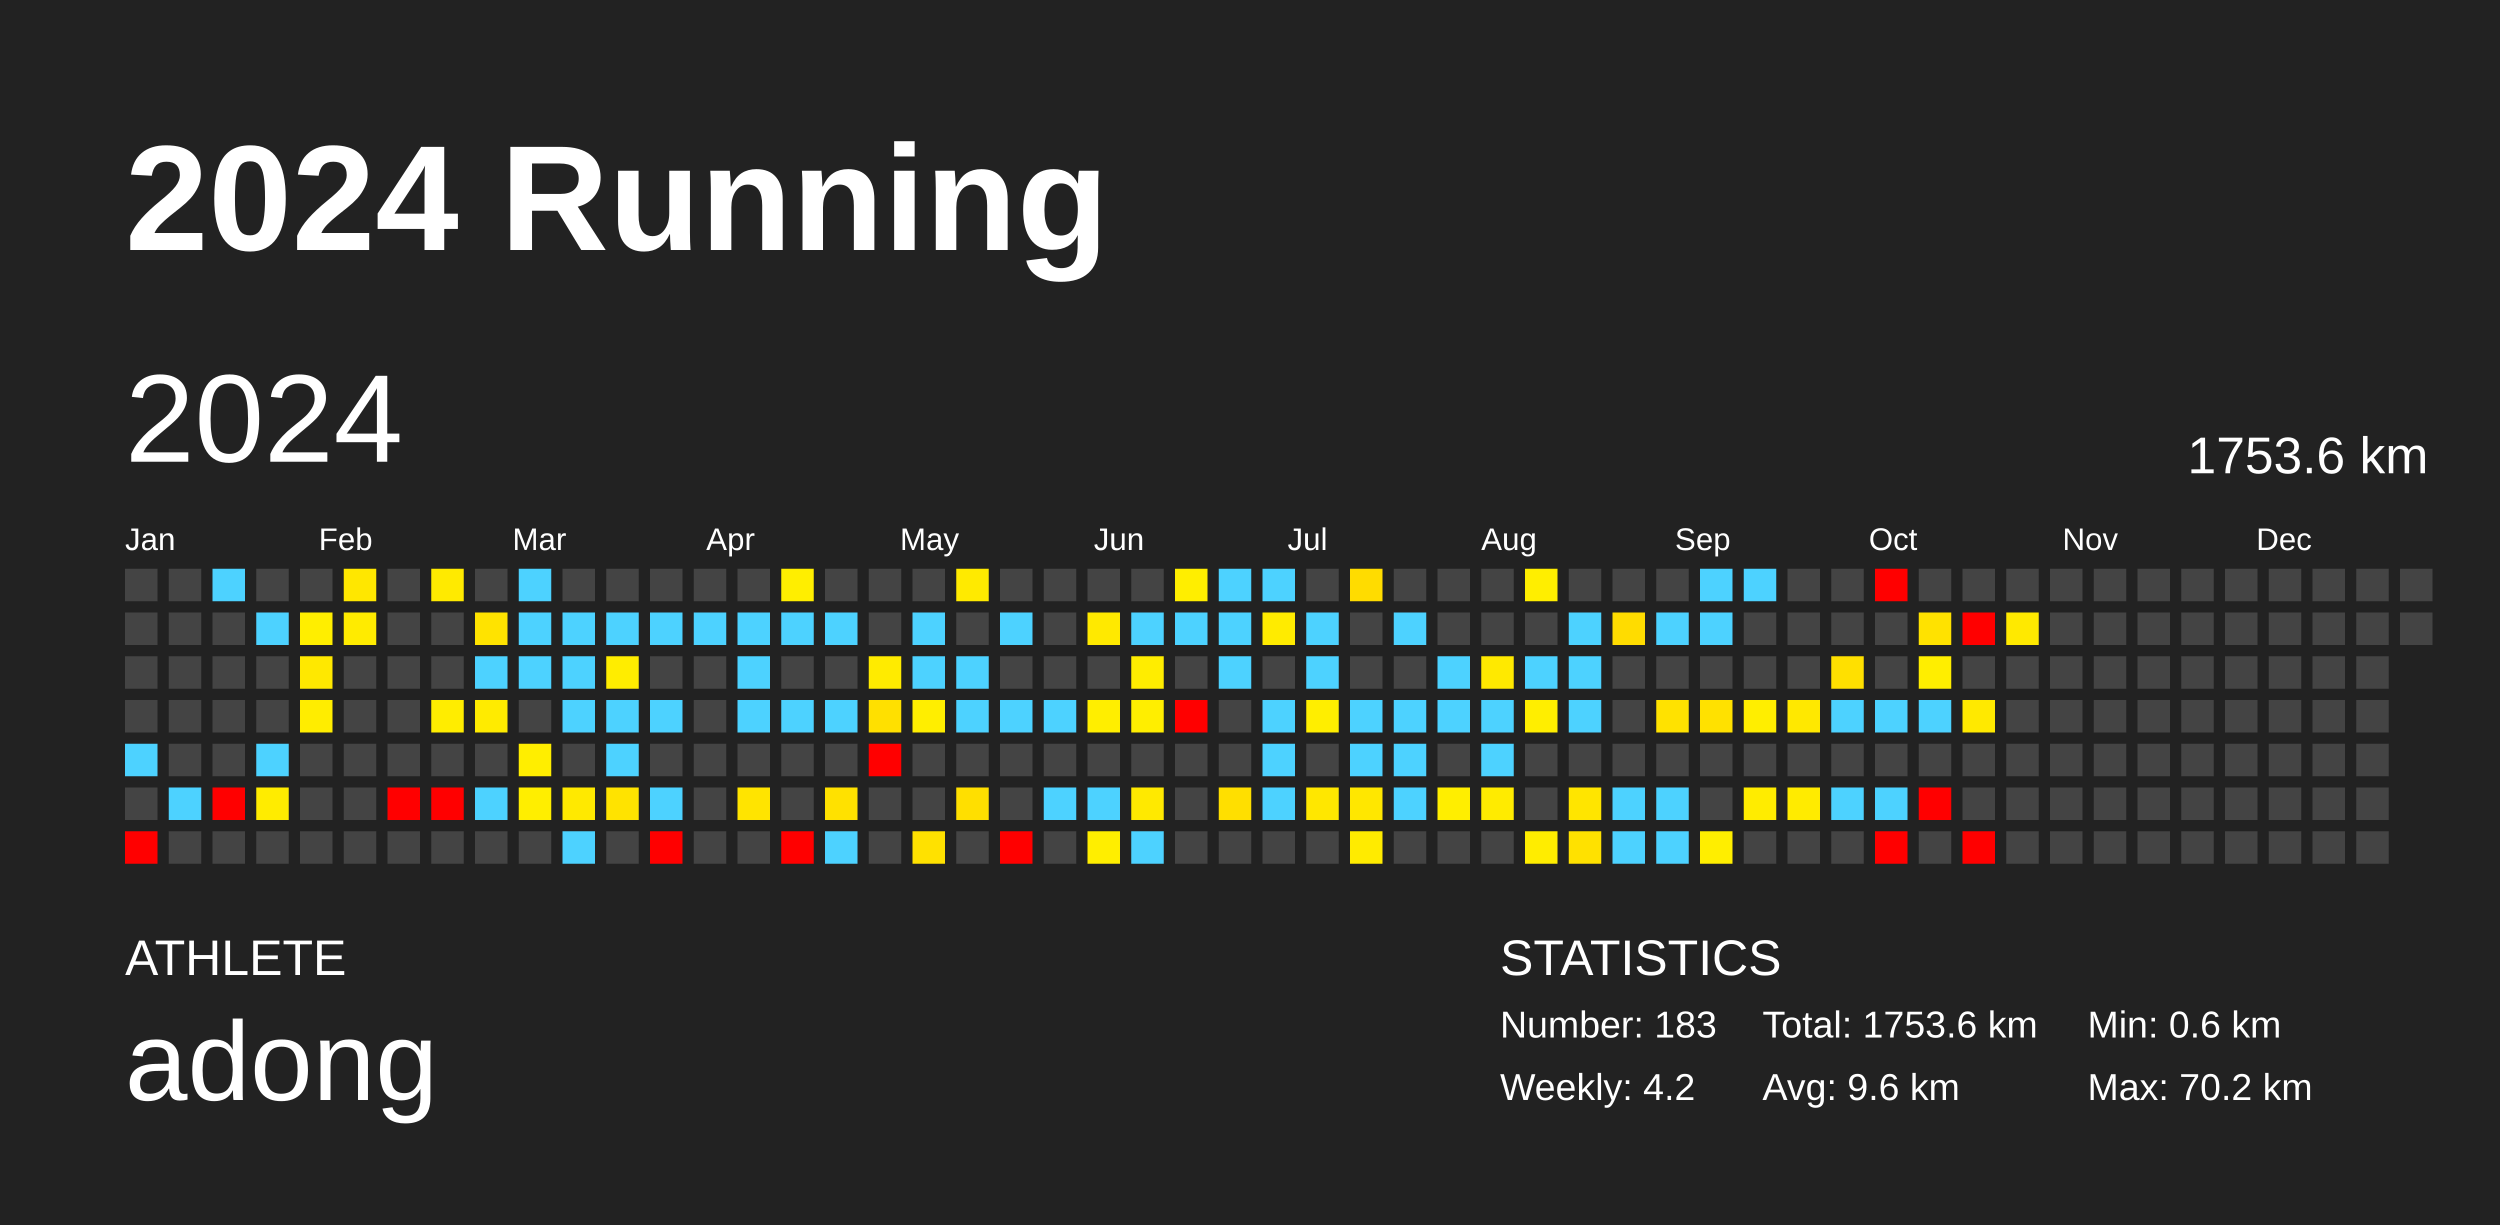
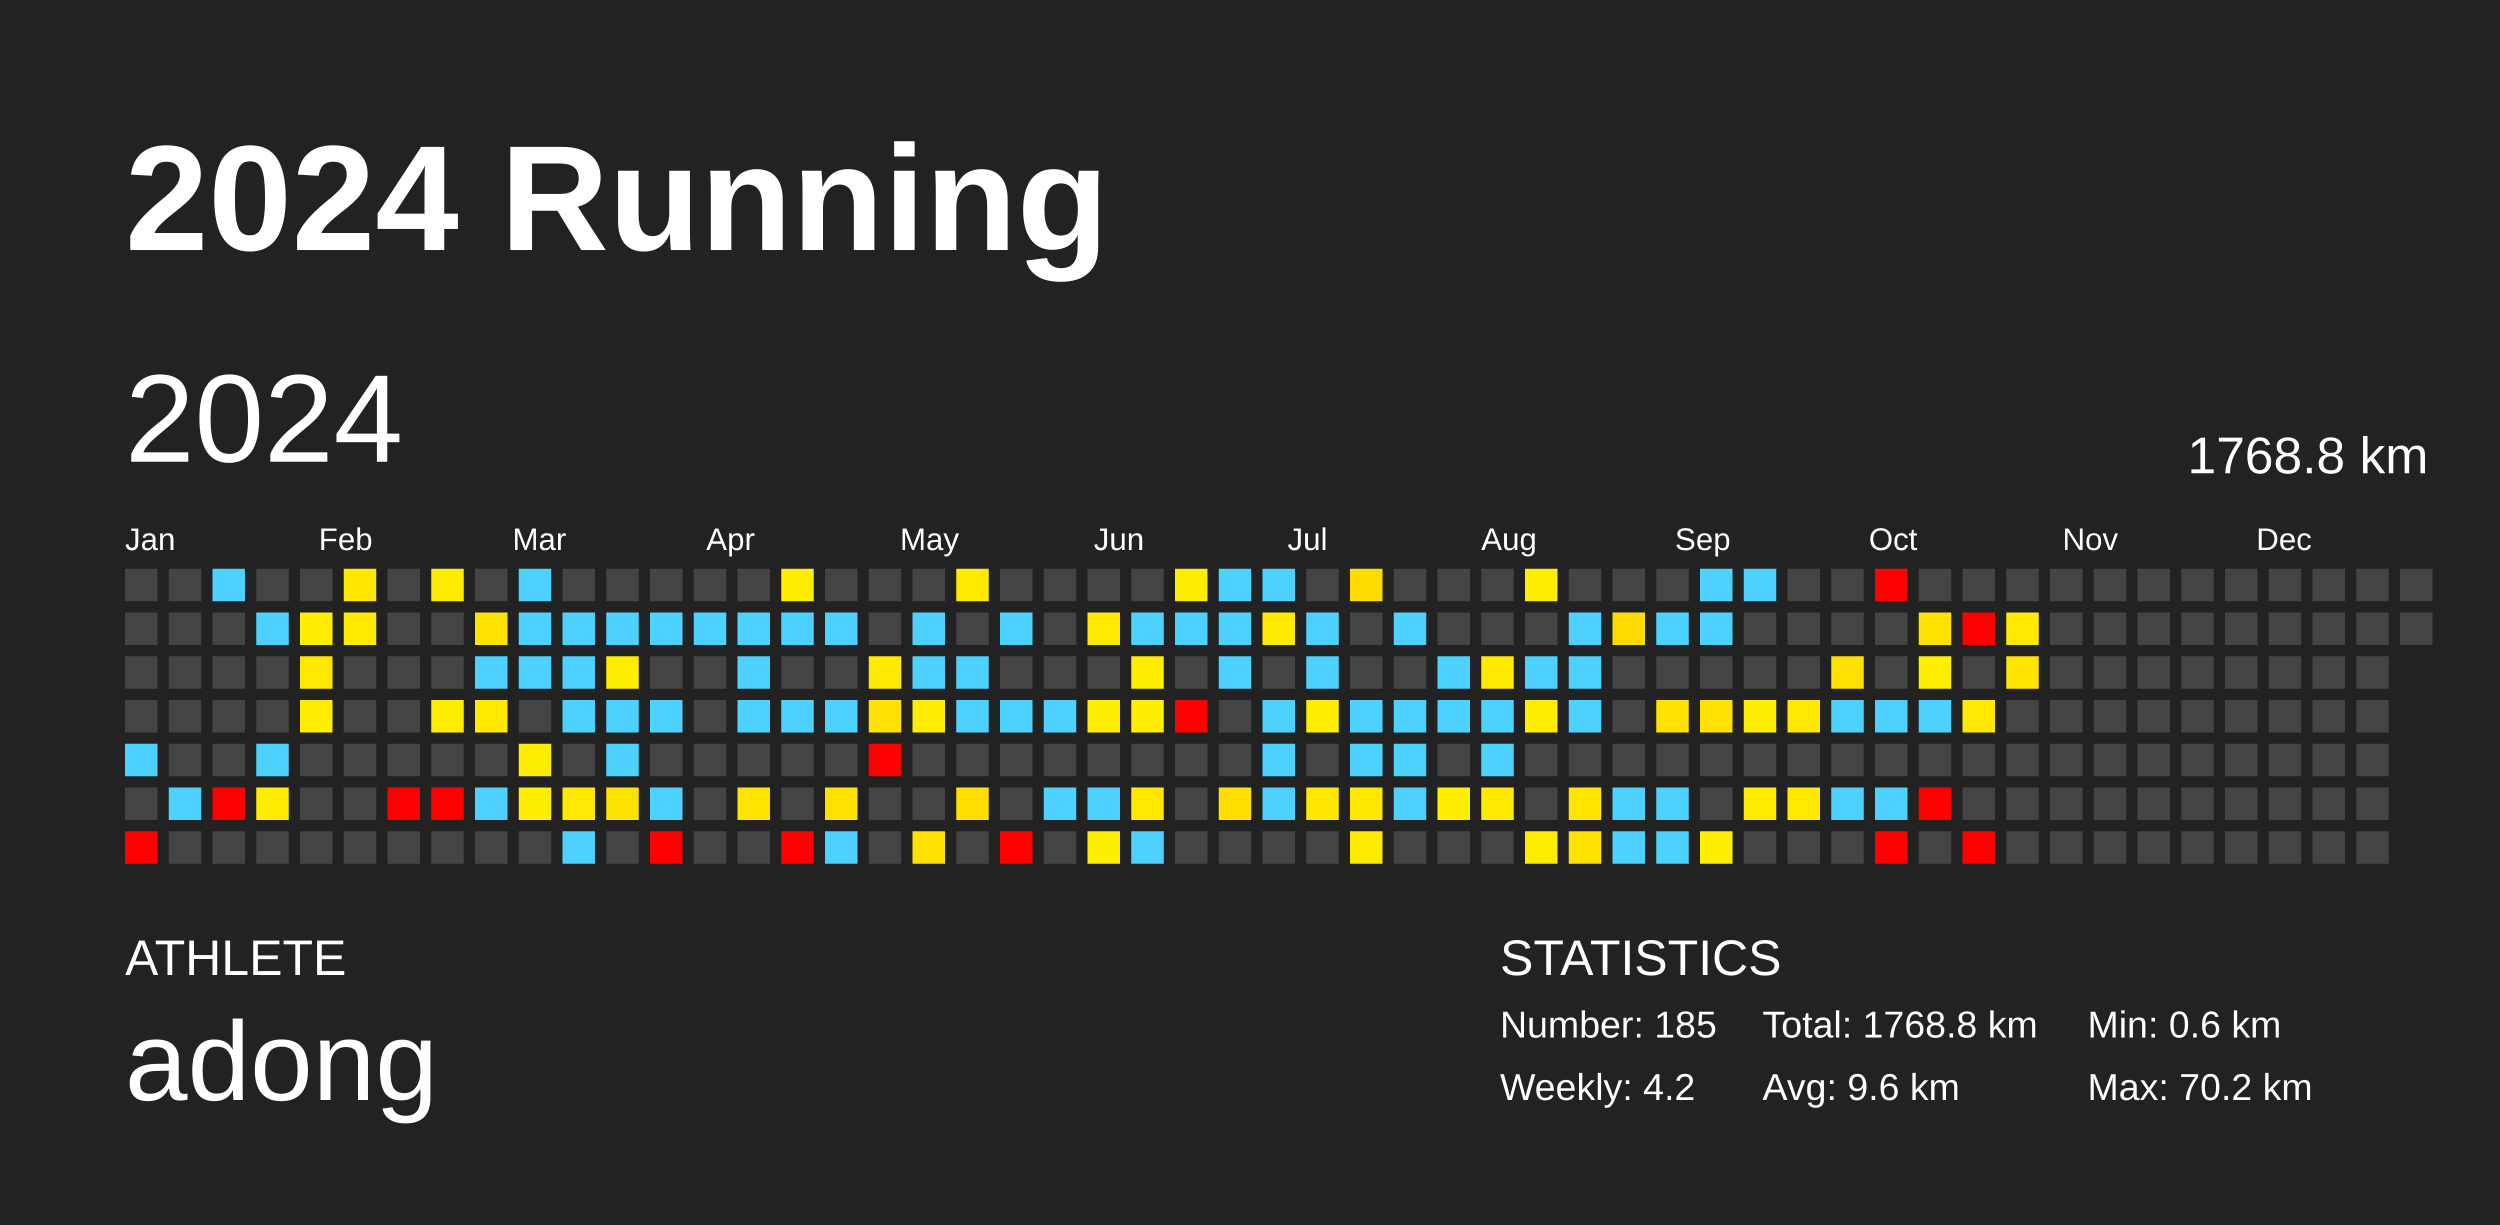
<svg xmlns="http://www.w3.org/2000/svg" baseProfile="full" height="98mm" version="1.1" viewBox="0,0,200,98" width="200mm">
  <defs />
  <rect fill="#222222" height="98" width="200" x="0" y="0" />
  <text fill="#FFFFFF" style="font-size:12px; font-family:Arial; font-weight:bold;" x="10" y="20">2024 Running</text>
  <text fill="#FFFFFF" style="font-size:4px; font-family:Arial" x="10" y="78">ATHLETE</text>
  <text fill="#FFFFFF" style="font-size:9px; font-family:Arial" x="10" y="88">adong</text>
  <text fill="#FFFFFF" style="font-size:4px; font-family:Arial" x="120" y="78">STATISTICS</text>
-   <text fill="#FFFFFF" style="font-size:3px; font-family:Arial" x="120" y="83">Number: 183</text>
+   <text fill="#FFFFFF" style="font-size:3px; font-family:Arial" x="120" y="83">Number: 185</text>
  <text fill="#FFFFFF" style="font-size:3px; font-family:Arial" x="120" y="88">Weekly: 4.2</text>
-   <text fill="#FFFFFF" style="font-size:3px; font-family:Arial" x="141" y="83">Total: 1753.6 km</text>
+   <text fill="#FFFFFF" style="font-size:3px; font-family:Arial" x="141" y="83">Total: 1768.8 km</text>
  <text fill="#FFFFFF" style="font-size:3px; font-family:Arial" x="141" y="88">Avg: 9.6 km</text>
  <text fill="#FFFFFF" style="font-size:3px; font-family:Arial" x="167" y="83">Min: 0.6 km</text>
  <text fill="#FFFFFF" style="font-size:3px; font-family:Arial" x="167" y="88">Max: 70.2 km</text>
  <text dominant-baseline="hanging" fill="#FFFFFF" style="font-size:10.0px; font-family:Arial;" x="10" y="30">2024</text>
-   <text dominant-baseline="hanging" fill="#FFFFFF" style="font-size:4.125px; font-family:Arial;" x="175" y="35">1753.6 km</text>
+   <text dominant-baseline="hanging" fill="#FFFFFF" style="font-size:4.125px; font-family:Arial;" x="175" y="35">1768.8 km</text>
  <text fill="#FFFFFF" style="font-size:2.5px; font-family:Arial" x="10.0" y="44">Jan</text>
  <text fill="#FFFFFF" style="font-size:2.5px; font-family:Arial" x="25.5" y="44">Feb</text>
  <text fill="#FFFFFF" style="font-size:2.5px; font-family:Arial" x="41.0" y="44">Mar</text>
  <text fill="#FFFFFF" style="font-size:2.5px; font-family:Arial" x="56.5" y="44">Apr</text>
  <text fill="#FFFFFF" style="font-size:2.5px; font-family:Arial" x="72.0" y="44">May</text>
  <text fill="#FFFFFF" style="font-size:2.5px; font-family:Arial" x="87.5" y="44">Jun</text>
  <text fill="#FFFFFF" style="font-size:2.5px; font-family:Arial" x="103.0" y="44">Jul</text>
  <text fill="#FFFFFF" style="font-size:2.5px; font-family:Arial" x="118.5" y="44">Aug</text>
  <text fill="#FFFFFF" style="font-size:2.5px; font-family:Arial" x="134.0" y="44">Sep</text>
  <text fill="#FFFFFF" style="font-size:2.5px; font-family:Arial" x="149.5" y="44">Oct</text>
  <text fill="#FFFFFF" style="font-size:2.5px; font-family:Arial" x="165.0" y="44">Nov</text>
  <text fill="#FFFFFF" style="font-size:2.5px; font-family:Arial" x="180.5" y="44">Dec</text>
  <rect fill="#444444" height="2.6" width="2.6" x="10.0" y="45.5" />
  <rect fill="#444444" height="2.6" width="2.6" x="10.0" y="49.0" />
  <rect fill="#444444" height="2.6" width="2.6" x="10.0" y="52.5" />
  <rect fill="#444444" height="2.6" width="2.6" x="10.0" y="56.0" />
  <rect fill="#4dd2ff" height="2.6" width="2.6" x="10.0" y="59.5" />
  <rect fill="#444444" height="2.6" width="2.6" x="10.0" y="63.0" />
  <rect fill="red" height="2.6" width="2.6" x="10.0" y="66.5" />
  <rect fill="#444444" height="2.6" width="2.6" x="13.5" y="45.5" />
  <rect fill="#444444" height="2.6" width="2.6" x="13.5" y="49.0" />
  <rect fill="#444444" height="2.6" width="2.6" x="13.5" y="52.5" />
  <rect fill="#444444" height="2.6" width="2.6" x="13.5" y="56.0" />
  <rect fill="#444444" height="2.6" width="2.6" x="13.5" y="59.5" />
  <rect fill="#4dd2ff" height="2.6" width="2.6" x="13.5" y="63.0" />
  <rect fill="#444444" height="2.6" width="2.6" x="13.5" y="66.5" />
  <rect fill="#4dd2ff" height="2.6" width="2.6" x="17.0" y="45.5" />
  <rect fill="#444444" height="2.6" width="2.6" x="17.0" y="49.0" />
  <rect fill="#444444" height="2.6" width="2.6" x="17.0" y="52.5" />
  <rect fill="#444444" height="2.6" width="2.6" x="17.0" y="56.0" />
  <rect fill="#444444" height="2.6" width="2.6" x="17.0" y="59.5" />
  <rect fill="red" height="2.6" width="2.6" x="17.0" y="63.0" />
  <rect fill="#444444" height="2.6" width="2.6" x="17.0" y="66.5" />
  <rect fill="#444444" height="2.6" width="2.6" x="20.5" y="45.5" />
  <rect fill="#4dd2ff" height="2.6" width="2.6" x="20.5" y="49.0" />
  <rect fill="#444444" height="2.6" width="2.6" x="20.5" y="52.5" />
  <rect fill="#444444" height="2.6" width="2.6" x="20.5" y="56.0" />
  <rect fill="#4dd2ff" height="2.6" width="2.6" x="20.5" y="59.5" />
  <rect fill="#ffec00" height="2.6" width="2.6" x="20.5" y="63.0" />
  <rect fill="#444444" height="2.6" width="2.6" x="20.5" y="66.5" />
  <rect fill="#444444" height="2.6" width="2.6" x="24.0" y="45.5" />
  <rect fill="#ffee00" height="2.6" width="2.6" x="24.0" y="49.0" />
  <rect fill="#ffe800" height="2.6" width="2.6" x="24.0" y="52.5" />
  <rect fill="#ffed00" height="2.6" width="2.6" x="24.0" y="56.0" />
  <rect fill="#444444" height="2.6" width="2.6" x="24.0" y="59.5" />
  <rect fill="#444444" height="2.6" width="2.6" x="24.0" y="63.0" />
  <rect fill="#444444" height="2.6" width="2.6" x="24.0" y="66.5" />
  <rect fill="#ffe700" height="2.6" width="2.6" x="27.5" y="45.5" />
  <rect fill="#ffeb00" height="2.6" width="2.6" x="27.5" y="49.0" />
  <rect fill="#444444" height="2.6" width="2.6" x="27.5" y="52.5" />
  <rect fill="#444444" height="2.6" width="2.6" x="27.5" y="56.0" />
  <rect fill="#444444" height="2.6" width="2.6" x="27.5" y="59.5" />
  <rect fill="#444444" height="2.6" width="2.6" x="27.5" y="63.0" />
  <rect fill="#444444" height="2.6" width="2.6" x="27.5" y="66.5" />
  <rect fill="#444444" height="2.6" width="2.6" x="31.0" y="45.5" />
  <rect fill="#444444" height="2.6" width="2.6" x="31.0" y="49.0" />
  <rect fill="#444444" height="2.6" width="2.6" x="31.0" y="52.5" />
  <rect fill="#444444" height="2.6" width="2.6" x="31.0" y="56.0" />
  <rect fill="#444444" height="2.6" width="2.6" x="31.0" y="59.5" />
  <rect fill="red" height="2.6" width="2.6" x="31.0" y="63.0" />
  <rect fill="#444444" height="2.6" width="2.6" x="31.0" y="66.5" />
  <rect fill="#ffea00" height="2.6" width="2.6" x="34.5" y="45.5" />
  <rect fill="#444444" height="2.6" width="2.6" x="34.5" y="49.0" />
  <rect fill="#444444" height="2.6" width="2.6" x="34.5" y="52.5" />
  <rect fill="#ffed00" height="2.6" width="2.6" x="34.5" y="56.0" />
  <rect fill="#444444" height="2.6" width="2.6" x="34.5" y="59.5" />
  <rect fill="red" height="2.6" width="2.6" x="34.5" y="63.0" />
  <rect fill="#444444" height="2.6" width="2.6" x="34.5" y="66.5" />
  <rect fill="#444444" height="2.6" width="2.6" x="38.0" y="45.5" />
  <rect fill="#ffe300" height="2.6" width="2.6" x="38.0" y="49.0" />
  <rect fill="#4dd2ff" height="2.6" width="2.6" x="38.0" y="52.5" />
  <rect fill="#ffeb00" height="2.6" width="2.6" x="38.0" y="56.0" />
  <rect fill="#444444" height="2.6" width="2.6" x="38.0" y="59.5" />
  <rect fill="#4dd2ff" height="2.6" width="2.6" x="38.0" y="63.0" />
  <rect fill="#444444" height="2.6" width="2.6" x="38.0" y="66.5" />
  <rect fill="#4dd2ff" height="2.6" width="2.6" x="41.5" y="45.5" />
  <rect fill="#4dd2ff" height="2.6" width="2.6" x="41.5" y="49.0" />
  <rect fill="#4dd2ff" height="2.6" width="2.6" x="41.5" y="52.5" />
  <rect fill="#444444" height="2.6" width="2.6" x="41.5" y="56.0" />
  <rect fill="#ffee00" height="2.6" width="2.6" x="41.5" y="59.5" />
  <rect fill="#ffee00" height="2.6" width="2.6" x="41.5" y="63.0" />
  <rect fill="#444444" height="2.6" width="2.6" x="41.5" y="66.5" />
  <rect fill="#444444" height="2.6" width="2.6" x="45.0" y="45.5" />
  <rect fill="#4dd2ff" height="2.6" width="2.6" x="45.0" y="49.0" />
  <rect fill="#4dd2ff" height="2.6" width="2.6" x="45.0" y="52.5" />
  <rect fill="#4dd2ff" height="2.6" width="2.6" x="45.0" y="56.0" />
  <rect fill="#444444" height="2.6" width="2.6" x="45.0" y="59.5" />
  <rect fill="#ffe900" height="2.6" width="2.6" x="45.0" y="63.0" />
  <rect fill="#4dd2ff" height="2.6" width="2.6" x="45.0" y="66.5" />
  <rect fill="#444444" height="2.6" width="2.6" x="48.5" y="45.5" />
  <rect fill="#4dd2ff" height="2.6" width="2.6" x="48.5" y="49.0" />
  <rect fill="#ffed00" height="2.6" width="2.6" x="48.5" y="52.5" />
  <rect fill="#4dd2ff" height="2.6" width="2.6" x="48.5" y="56.0" />
  <rect fill="#4dd2ff" height="2.6" width="2.6" x="48.5" y="59.5" />
  <rect fill="#ffe300" height="2.6" width="2.6" x="48.5" y="63.0" />
  <rect fill="#444444" height="2.6" width="2.6" x="48.5" y="66.5" />
  <rect fill="#444444" height="2.6" width="2.6" x="52.0" y="45.5" />
  <rect fill="#4dd2ff" height="2.6" width="2.6" x="52.0" y="49.0" />
  <rect fill="#444444" height="2.6" width="2.6" x="52.0" y="52.5" />
  <rect fill="#4dd2ff" height="2.6" width="2.6" x="52.0" y="56.0" />
  <rect fill="#444444" height="2.6" width="2.6" x="52.0" y="59.5" />
  <rect fill="#4dd2ff" height="2.6" width="2.6" x="52.0" y="63.0" />
  <rect fill="red" height="2.6" width="2.6" x="52.0" y="66.5" />
  <rect fill="#444444" height="2.6" width="2.6" x="55.5" y="45.5" />
  <rect fill="#4dd2ff" height="2.6" width="2.6" x="55.5" y="49.0" />
  <rect fill="#444444" height="2.6" width="2.6" x="55.5" y="52.5" />
  <rect fill="#444444" height="2.6" width="2.6" x="55.5" y="56.0" />
  <rect fill="#444444" height="2.6" width="2.6" x="55.5" y="59.5" />
  <rect fill="#444444" height="2.6" width="2.6" x="55.5" y="63.0" />
  <rect fill="#444444" height="2.6" width="2.6" x="55.5" y="66.5" />
  <rect fill="#444444" height="2.6" width="2.6" x="59.0" y="45.5" />
  <rect fill="#4dd2ff" height="2.6" width="2.6" x="59.0" y="49.0" />
  <rect fill="#4dd2ff" height="2.6" width="2.6" x="59.0" y="52.5" />
  <rect fill="#4dd2ff" height="2.6" width="2.6" x="59.0" y="56.0" />
  <rect fill="#444444" height="2.6" width="2.6" x="59.0" y="59.5" />
  <rect fill="#ffe400" height="2.6" width="2.6" x="59.0" y="63.0" />
  <rect fill="#444444" height="2.6" width="2.6" x="59.0" y="66.5" />
  <rect fill="#ffee00" height="2.6" width="2.6" x="62.5" y="45.5" />
  <rect fill="#4dd2ff" height="2.6" width="2.6" x="62.5" y="49.0" />
  <rect fill="#444444" height="2.6" width="2.6" x="62.5" y="52.5" />
  <rect fill="#4dd2ff" height="2.6" width="2.6" x="62.5" y="56.0" />
  <rect fill="#444444" height="2.6" width="2.6" x="62.5" y="59.5" />
  <rect fill="#444444" height="2.6" width="2.6" x="62.5" y="63.0" />
  <rect fill="red" height="2.6" width="2.6" x="62.5" y="66.5" />
  <rect fill="#444444" height="2.6" width="2.6" x="66.0" y="45.5" />
  <rect fill="#4dd2ff" height="2.6" width="2.6" x="66.0" y="49.0" />
  <rect fill="#444444" height="2.6" width="2.6" x="66.0" y="52.5" />
  <rect fill="#4dd2ff" height="2.6" width="2.6" x="66.0" y="56.0" />
  <rect fill="#444444" height="2.6" width="2.6" x="66.0" y="59.5" />
  <rect fill="#ffe100" height="2.6" width="2.6" x="66.0" y="63.0" />
  <rect fill="#4dd2ff" height="2.6" width="2.6" x="66.0" y="66.5" />
  <rect fill="#444444" height="2.6" width="2.6" x="69.5" y="45.5" />
  <rect fill="#444444" height="2.6" width="2.6" x="69.5" y="49.0" />
  <rect fill="#ffeb00" height="2.6" width="2.6" x="69.5" y="52.5" />
  <rect fill="#ffe000" height="2.6" width="2.6" x="69.5" y="56.0" />
  <rect fill="red" height="2.6" width="2.6" x="69.5" y="59.5" />
  <rect fill="#444444" height="2.6" width="2.6" x="69.5" y="63.0" />
  <rect fill="#444444" height="2.6" width="2.6" x="69.5" y="66.5" />
  <rect fill="#444444" height="2.6" width="2.6" x="73.0" y="45.5" />
  <rect fill="#4dd2ff" height="2.6" width="2.6" x="73.0" y="49.0" />
  <rect fill="#4dd2ff" height="2.6" width="2.6" x="73.0" y="52.5" />
  <rect fill="#ffee00" height="2.6" width="2.6" x="73.0" y="56.0" />
  <rect fill="#444444" height="2.6" width="2.6" x="73.0" y="59.5" />
  <rect fill="#444444" height="2.6" width="2.6" x="73.0" y="63.0" />
  <rect fill="#ffe100" height="2.6" width="2.6" x="73.0" y="66.5" />
  <rect fill="#ffea00" height="2.6" width="2.6" x="76.5" y="45.5" />
  <rect fill="#444444" height="2.6" width="2.6" x="76.5" y="49.0" />
  <rect fill="#4dd2ff" height="2.6" width="2.6" x="76.5" y="52.5" />
  <rect fill="#4dd2ff" height="2.6" width="2.6" x="76.5" y="56.0" />
  <rect fill="#444444" height="2.6" width="2.6" x="76.5" y="59.5" />
  <rect fill="#ffdf00" height="2.6" width="2.6" x="76.5" y="63.0" />
  <rect fill="#444444" height="2.6" width="2.6" x="76.5" y="66.5" />
  <rect fill="#444444" height="2.6" width="2.6" x="80.0" y="45.5" />
  <rect fill="#4dd2ff" height="2.6" width="2.6" x="80.0" y="49.0" />
  <rect fill="#444444" height="2.6" width="2.6" x="80.0" y="52.5" />
  <rect fill="#4dd2ff" height="2.6" width="2.6" x="80.0" y="56.0" />
  <rect fill="#444444" height="2.6" width="2.6" x="80.0" y="59.5" />
  <rect fill="#444444" height="2.6" width="2.6" x="80.0" y="63.0" />
  <rect fill="red" height="2.6" width="2.6" x="80.0" y="66.5" />
  <rect fill="#444444" height="2.6" width="2.6" x="83.5" y="45.5" />
  <rect fill="#444444" height="2.6" width="2.6" x="83.5" y="49.0" />
  <rect fill="#444444" height="2.6" width="2.6" x="83.5" y="52.5" />
  <rect fill="#4dd2ff" height="2.6" width="2.6" x="83.5" y="56.0" />
  <rect fill="#444444" height="2.6" width="2.6" x="83.5" y="59.5" />
  <rect fill="#4dd2ff" height="2.6" width="2.6" x="83.5" y="63.0" />
  <rect fill="#444444" height="2.6" width="2.6" x="83.5" y="66.5" />
  <rect fill="#444444" height="2.6" width="2.6" x="87.0" y="45.5" />
  <rect fill="#ffe900" height="2.6" width="2.6" x="87.0" y="49.0" />
  <rect fill="#444444" height="2.6" width="2.6" x="87.0" y="52.5" />
  <rect fill="#ffee00" height="2.6" width="2.6" x="87.0" y="56.0" />
  <rect fill="#444444" height="2.6" width="2.6" x="87.0" y="59.5" />
  <rect fill="#4dd2ff" height="2.6" width="2.6" x="87.0" y="63.0" />
  <rect fill="#ffee00" height="2.6" width="2.6" x="87.0" y="66.5" />
  <rect fill="#444444" height="2.6" width="2.6" x="90.5" y="45.5" />
  <rect fill="#4dd2ff" height="2.6" width="2.6" x="90.5" y="49.0" />
  <rect fill="#ffed00" height="2.6" width="2.6" x="90.5" y="52.5" />
  <rect fill="#ffee00" height="2.6" width="2.6" x="90.5" y="56.0" />
  <rect fill="#444444" height="2.6" width="2.6" x="90.5" y="59.5" />
  <rect fill="#ffe900" height="2.6" width="2.6" x="90.5" y="63.0" />
  <rect fill="#4dd2ff" height="2.6" width="2.6" x="90.5" y="66.5" />
  <rect fill="#ffee00" height="2.6" width="2.6" x="94.0" y="45.5" />
  <rect fill="#4dd2ff" height="2.6" width="2.6" x="94.0" y="49.0" />
  <rect fill="#444444" height="2.6" width="2.6" x="94.0" y="52.5" />
  <rect fill="red" height="2.6" width="2.6" x="94.0" y="56.0" />
  <rect fill="#444444" height="2.6" width="2.6" x="94.0" y="59.5" />
  <rect fill="#444444" height="2.6" width="2.6" x="94.0" y="63.0" />
  <rect fill="#444444" height="2.6" width="2.6" x="94.0" y="66.5" />
  <rect fill="#4dd2ff" height="2.6" width="2.6" x="97.5" y="45.5" />
  <rect fill="#4dd2ff" height="2.6" width="2.6" x="97.5" y="49.0" />
  <rect fill="#4dd2ff" height="2.6" width="2.6" x="97.5" y="52.5" />
  <rect fill="#444444" height="2.6" width="2.6" x="97.5" y="56.0" />
  <rect fill="#444444" height="2.6" width="2.6" x="97.5" y="59.5" />
  <rect fill="#ffdf00" height="2.6" width="2.6" x="97.5" y="63.0" />
  <rect fill="#444444" height="2.6" width="2.6" x="97.5" y="66.5" />
  <rect fill="#4dd2ff" height="2.6" width="2.6" x="101.0" y="45.5" />
  <rect fill="#ffeb00" height="2.6" width="2.6" x="101.0" y="49.0" />
  <rect fill="#444444" height="2.6" width="2.6" x="101.0" y="52.5" />
  <rect fill="#4dd2ff" height="2.6" width="2.6" x="101.0" y="56.0" />
  <rect fill="#4dd2ff" height="2.6" width="2.6" x="101.0" y="59.5" />
  <rect fill="#4dd2ff" height="2.6" width="2.6" x="101.0" y="63.0" />
  <rect fill="#444444" height="2.6" width="2.6" x="101.0" y="66.5" />
  <rect fill="#444444" height="2.6" width="2.6" x="104.5" y="45.5" />
  <rect fill="#4dd2ff" height="2.6" width="2.6" x="104.5" y="49.0" />
  <rect fill="#4dd2ff" height="2.6" width="2.6" x="104.5" y="52.5" />
  <rect fill="#ffee00" height="2.6" width="2.6" x="104.5" y="56.0" />
  <rect fill="#444444" height="2.6" width="2.6" x="104.5" y="59.5" />
  <rect fill="#ffe700" height="2.6" width="2.6" x="104.5" y="63.0" />
  <rect fill="#444444" height="2.6" width="2.6" x="104.5" y="66.5" />
  <rect fill="#ffdc00" height="2.6" width="2.6" x="108.0" y="45.5" />
  <rect fill="#444444" height="2.6" width="2.6" x="108.0" y="49.0" />
  <rect fill="#444444" height="2.6" width="2.6" x="108.0" y="52.5" />
  <rect fill="#4dd2ff" height="2.6" width="2.6" x="108.0" y="56.0" />
  <rect fill="#4dd2ff" height="2.6" width="2.6" x="108.0" y="59.5" />
  <rect fill="#ffe700" height="2.6" width="2.6" x="108.0" y="63.0" />
  <rect fill="#ffeb00" height="2.6" width="2.6" x="108.0" y="66.5" />
  <rect fill="#444444" height="2.6" width="2.6" x="111.5" y="45.5" />
  <rect fill="#4dd2ff" height="2.6" width="2.6" x="111.5" y="49.0" />
  <rect fill="#444444" height="2.6" width="2.6" x="111.5" y="52.5" />
  <rect fill="#4dd2ff" height="2.6" width="2.6" x="111.5" y="56.0" />
  <rect fill="#4dd2ff" height="2.6" width="2.6" x="111.5" y="59.5" />
  <rect fill="#4dd2ff" height="2.6" width="2.6" x="111.5" y="63.0" />
  <rect fill="#444444" height="2.6" width="2.6" x="111.5" y="66.5" />
  <rect fill="#444444" height="2.6" width="2.6" x="115.0" y="45.5" />
  <rect fill="#444444" height="2.6" width="2.6" x="115.0" y="49.0" />
  <rect fill="#4dd2ff" height="2.6" width="2.6" x="115.0" y="52.5" />
  <rect fill="#4dd2ff" height="2.6" width="2.6" x="115.0" y="56.0" />
  <rect fill="#444444" height="2.6" width="2.6" x="115.0" y="59.5" />
  <rect fill="#ffee00" height="2.6" width="2.6" x="115.0" y="63.0" />
  <rect fill="#444444" height="2.6" width="2.6" x="115.0" y="66.5" />
  <rect fill="#444444" height="2.6" width="2.6" x="118.5" y="45.5" />
  <rect fill="#444444" height="2.6" width="2.6" x="118.5" y="49.0" />
  <rect fill="#ffe900" height="2.6" width="2.6" x="118.5" y="52.5" />
  <rect fill="#4dd2ff" height="2.6" width="2.6" x="118.5" y="56.0" />
  <rect fill="#4dd2ff" height="2.6" width="2.6" x="118.5" y="59.5" />
  <rect fill="#ffeb00" height="2.6" width="2.6" x="118.5" y="63.0" />
  <rect fill="#444444" height="2.6" width="2.6" x="118.5" y="66.5" />
  <rect fill="#ffee00" height="2.6" width="2.6" x="122.0" y="45.5" />
  <rect fill="#444444" height="2.6" width="2.6" x="122.0" y="49.0" />
  <rect fill="#4dd2ff" height="2.6" width="2.6" x="122.0" y="52.5" />
  <rect fill="#ffee00" height="2.6" width="2.6" x="122.0" y="56.0" />
  <rect fill="#444444" height="2.6" width="2.6" x="122.0" y="59.5" />
  <rect fill="#444444" height="2.6" width="2.6" x="122.0" y="63.0" />
  <rect fill="#ffed00" height="2.6" width="2.6" x="122.0" y="66.5" />
  <rect fill="#444444" height="2.6" width="2.6" x="125.5" y="45.5" />
  <rect fill="#4dd2ff" height="2.6" width="2.6" x="125.5" y="49.0" />
  <rect fill="#4dd2ff" height="2.6" width="2.6" x="125.5" y="52.5" />
  <rect fill="#4dd2ff" height="2.6" width="2.6" x="125.5" y="56.0" />
  <rect fill="#444444" height="2.6" width="2.6" x="125.5" y="59.5" />
  <rect fill="#ffe500" height="2.6" width="2.6" x="125.5" y="63.0" />
  <rect fill="#ffe100" height="2.6" width="2.6" x="125.5" y="66.5" />
  <rect fill="#444444" height="2.6" width="2.6" x="129.0" y="45.5" />
  <rect fill="#ffdc00" height="2.6" width="2.6" x="129.0" y="49.0" />
  <rect fill="#444444" height="2.6" width="2.6" x="129.0" y="52.5" />
  <rect fill="#444444" height="2.6" width="2.6" x="129.0" y="56.0" />
  <rect fill="#444444" height="2.6" width="2.6" x="129.0" y="59.5" />
  <rect fill="#4dd2ff" height="2.6" width="2.6" x="129.0" y="63.0" />
  <rect fill="#4dd2ff" height="2.6" width="2.6" x="129.0" y="66.5" />
  <rect fill="#444444" height="2.6" width="2.6" x="132.5" y="45.5" />
  <rect fill="#4dd2ff" height="2.6" width="2.6" x="132.5" y="49.0" />
  <rect fill="#444444" height="2.6" width="2.6" x="132.5" y="52.5" />
  <rect fill="#ffe200" height="2.6" width="2.6" x="132.5" y="56.0" />
  <rect fill="#444444" height="2.6" width="2.6" x="132.5" y="59.5" />
  <rect fill="#4dd2ff" height="2.6" width="2.6" x="132.5" y="63.0" />
  <rect fill="#4dd2ff" height="2.6" width="2.6" x="132.5" y="66.5" />
  <rect fill="#4dd2ff" height="2.6" width="2.6" x="136.0" y="45.5" />
  <rect fill="#4dd2ff" height="2.6" width="2.6" x="136.0" y="49.0" />
  <rect fill="#444444" height="2.6" width="2.6" x="136.0" y="52.5" />
  <rect fill="#ffe100" height="2.6" width="2.6" x="136.0" y="56.0" />
  <rect fill="#444444" height="2.6" width="2.6" x="136.0" y="59.5" />
  <rect fill="#444444" height="2.6" width="2.6" x="136.0" y="63.0" />
  <rect fill="#ffee00" height="2.6" width="2.6" x="136.0" y="66.5" />
  <rect fill="#4dd2ff" height="2.6" width="2.6" x="139.5" y="45.5" />
  <rect fill="#444444" height="2.6" width="2.6" x="139.5" y="49.0" />
  <rect fill="#444444" height="2.6" width="2.6" x="139.5" y="52.5" />
  <rect fill="#ffee00" height="2.6" width="2.6" x="139.5" y="56.0" />
  <rect fill="#444444" height="2.6" width="2.6" x="139.5" y="59.5" />
  <rect fill="#ffec00" height="2.6" width="2.6" x="139.5" y="63.0" />
  <rect fill="#444444" height="2.6" width="2.6" x="139.5" y="66.5" />
  <rect fill="#444444" height="2.6" width="2.6" x="143.0" y="45.5" />
  <rect fill="#444444" height="2.6" width="2.6" x="143.0" y="49.0" />
  <rect fill="#444444" height="2.6" width="2.6" x="143.0" y="52.5" />
  <rect fill="#ffe800" height="2.6" width="2.6" x="143.0" y="56.0" />
  <rect fill="#444444" height="2.6" width="2.6" x="143.0" y="59.5" />
  <rect fill="#ffeb00" height="2.6" width="2.6" x="143.0" y="63.0" />
  <rect fill="#444444" height="2.6" width="2.6" x="143.0" y="66.5" />
  <rect fill="#444444" height="2.6" width="2.6" x="146.5" y="45.5" />
  <rect fill="#444444" height="2.6" width="2.6" x="146.5" y="49.0" />
  <rect fill="#ffe000" height="2.6" width="2.6" x="146.5" y="52.5" />
  <rect fill="#4dd2ff" height="2.6" width="2.6" x="146.5" y="56.0" />
  <rect fill="#444444" height="2.6" width="2.6" x="146.5" y="59.5" />
  <rect fill="#4dd2ff" height="2.6" width="2.6" x="146.5" y="63.0" />
  <rect fill="#444444" height="2.6" width="2.6" x="146.5" y="66.5" />
  <rect fill="red" height="2.6" width="2.6" x="150.0" y="45.5" />
  <rect fill="#444444" height="2.6" width="2.6" x="150.0" y="49.0" />
  <rect fill="#444444" height="2.6" width="2.6" x="150.0" y="52.5" />
  <rect fill="#4dd2ff" height="2.6" width="2.6" x="150.0" y="56.0" />
  <rect fill="#444444" height="2.6" width="2.6" x="150.0" y="59.5" />
  <rect fill="#4dd2ff" height="2.6" width="2.6" x="150.0" y="63.0" />
  <rect fill="red" height="2.6" width="2.6" x="150.0" y="66.5" />
  <rect fill="#444444" height="2.6" width="2.6" x="153.5" y="45.5" />
  <rect fill="#ffe200" height="2.6" width="2.6" x="153.5" y="49.0" />
  <rect fill="#ffee00" height="2.6" width="2.6" x="153.5" y="52.5" />
  <rect fill="#4dd2ff" height="2.6" width="2.6" x="153.5" y="56.0" />
  <rect fill="#444444" height="2.6" width="2.6" x="153.5" y="59.5" />
  <rect fill="red" height="2.6" width="2.6" x="153.5" y="63.0" />
  <rect fill="#444444" height="2.6" width="2.6" x="153.5" y="66.5" />
  <rect fill="#444444" height="2.6" width="2.6" x="157.0" y="45.5" />
  <rect fill="red" height="2.6" width="2.6" x="157.0" y="49.0" />
  <rect fill="#444444" height="2.6" width="2.6" x="157.0" y="52.5" />
  <rect fill="#ffe900" height="2.6" width="2.6" x="157.0" y="56.0" />
  <rect fill="#444444" height="2.6" width="2.6" x="157.0" y="59.5" />
  <rect fill="#444444" height="2.6" width="2.6" x="157.0" y="63.0" />
  <rect fill="red" height="2.6" width="2.6" x="157.0" y="66.5" />
  <rect fill="#444444" height="2.6" width="2.6" x="160.5" y="45.5" />
  <rect fill="#ffe900" height="2.6" width="2.6" x="160.5" y="49.0" />
-   <rect fill="#444444" height="2.6" width="2.6" x="160.5" y="52.5" />
+   <rect fill="#ffe500" height="2.6" width="2.6" x="160.5" y="52.5" />
  <rect fill="#444444" height="2.6" width="2.6" x="160.5" y="56.0" />
  <rect fill="#444444" height="2.6" width="2.6" x="160.5" y="59.5" />
  <rect fill="#444444" height="2.6" width="2.6" x="160.5" y="63.0" />
  <rect fill="#444444" height="2.6" width="2.6" x="160.5" y="66.5" />
  <rect fill="#444444" height="2.6" width="2.6" x="164.0" y="45.5" />
  <rect fill="#444444" height="2.6" width="2.6" x="164.0" y="49.0" />
  <rect fill="#444444" height="2.6" width="2.6" x="164.0" y="52.5" />
  <rect fill="#444444" height="2.6" width="2.6" x="164.0" y="56.0" />
  <rect fill="#444444" height="2.6" width="2.6" x="164.0" y="59.5" />
  <rect fill="#444444" height="2.6" width="2.6" x="164.0" y="63.0" />
  <rect fill="#444444" height="2.6" width="2.6" x="164.0" y="66.5" />
  <rect fill="#444444" height="2.6" width="2.6" x="167.5" y="45.5" />
  <rect fill="#444444" height="2.6" width="2.6" x="167.5" y="49.0" />
  <rect fill="#444444" height="2.6" width="2.6" x="167.5" y="52.5" />
  <rect fill="#444444" height="2.6" width="2.6" x="167.5" y="56.0" />
  <rect fill="#444444" height="2.6" width="2.6" x="167.5" y="59.5" />
  <rect fill="#444444" height="2.6" width="2.6" x="167.5" y="63.0" />
  <rect fill="#444444" height="2.6" width="2.6" x="167.5" y="66.5" />
  <rect fill="#444444" height="2.6" width="2.6" x="171.0" y="45.5" />
  <rect fill="#444444" height="2.6" width="2.6" x="171.0" y="49.0" />
  <rect fill="#444444" height="2.6" width="2.6" x="171.0" y="52.5" />
  <rect fill="#444444" height="2.6" width="2.6" x="171.0" y="56.0" />
  <rect fill="#444444" height="2.6" width="2.6" x="171.0" y="59.5" />
  <rect fill="#444444" height="2.6" width="2.6" x="171.0" y="63.0" />
  <rect fill="#444444" height="2.6" width="2.6" x="171.0" y="66.5" />
  <rect fill="#444444" height="2.6" width="2.6" x="174.5" y="45.5" />
  <rect fill="#444444" height="2.6" width="2.6" x="174.5" y="49.0" />
  <rect fill="#444444" height="2.6" width="2.6" x="174.5" y="52.5" />
  <rect fill="#444444" height="2.6" width="2.6" x="174.5" y="56.0" />
  <rect fill="#444444" height="2.6" width="2.6" x="174.5" y="59.5" />
  <rect fill="#444444" height="2.6" width="2.6" x="174.5" y="63.0" />
  <rect fill="#444444" height="2.6" width="2.6" x="174.5" y="66.5" />
  <rect fill="#444444" height="2.6" width="2.6" x="178.0" y="45.5" />
  <rect fill="#444444" height="2.6" width="2.6" x="178.0" y="49.0" />
  <rect fill="#444444" height="2.6" width="2.6" x="178.0" y="52.5" />
  <rect fill="#444444" height="2.6" width="2.6" x="178.0" y="56.0" />
  <rect fill="#444444" height="2.6" width="2.6" x="178.0" y="59.5" />
  <rect fill="#444444" height="2.6" width="2.6" x="178.0" y="63.0" />
  <rect fill="#444444" height="2.6" width="2.6" x="178.0" y="66.5" />
  <rect fill="#444444" height="2.6" width="2.6" x="181.5" y="45.5" />
  <rect fill="#444444" height="2.6" width="2.6" x="181.5" y="49.0" />
  <rect fill="#444444" height="2.6" width="2.6" x="181.5" y="52.5" />
  <rect fill="#444444" height="2.6" width="2.6" x="181.5" y="56.0" />
  <rect fill="#444444" height="2.6" width="2.6" x="181.5" y="59.5" />
  <rect fill="#444444" height="2.6" width="2.6" x="181.5" y="63.0" />
  <rect fill="#444444" height="2.6" width="2.6" x="181.5" y="66.5" />
  <rect fill="#444444" height="2.6" width="2.6" x="185.0" y="45.5" />
  <rect fill="#444444" height="2.6" width="2.6" x="185.0" y="49.0" />
  <rect fill="#444444" height="2.6" width="2.6" x="185.0" y="52.5" />
  <rect fill="#444444" height="2.6" width="2.6" x="185.0" y="56.0" />
  <rect fill="#444444" height="2.6" width="2.6" x="185.0" y="59.5" />
  <rect fill="#444444" height="2.6" width="2.6" x="185.0" y="63.0" />
  <rect fill="#444444" height="2.6" width="2.6" x="185.0" y="66.5" />
  <rect fill="#444444" height="2.6" width="2.6" x="188.5" y="45.5" />
  <rect fill="#444444" height="2.6" width="2.6" x="188.5" y="49.0" />
  <rect fill="#444444" height="2.6" width="2.6" x="188.5" y="52.5" />
  <rect fill="#444444" height="2.6" width="2.6" x="188.5" y="56.0" />
  <rect fill="#444444" height="2.6" width="2.6" x="188.5" y="59.5" />
  <rect fill="#444444" height="2.6" width="2.6" x="188.5" y="63.0" />
  <rect fill="#444444" height="2.6" width="2.6" x="188.5" y="66.5" />
  <rect fill="#444444" height="2.6" width="2.6" x="192.0" y="45.5" />
  <rect fill="#444444" height="2.6" width="2.6" x="192.0" y="49.0" />
</svg>
